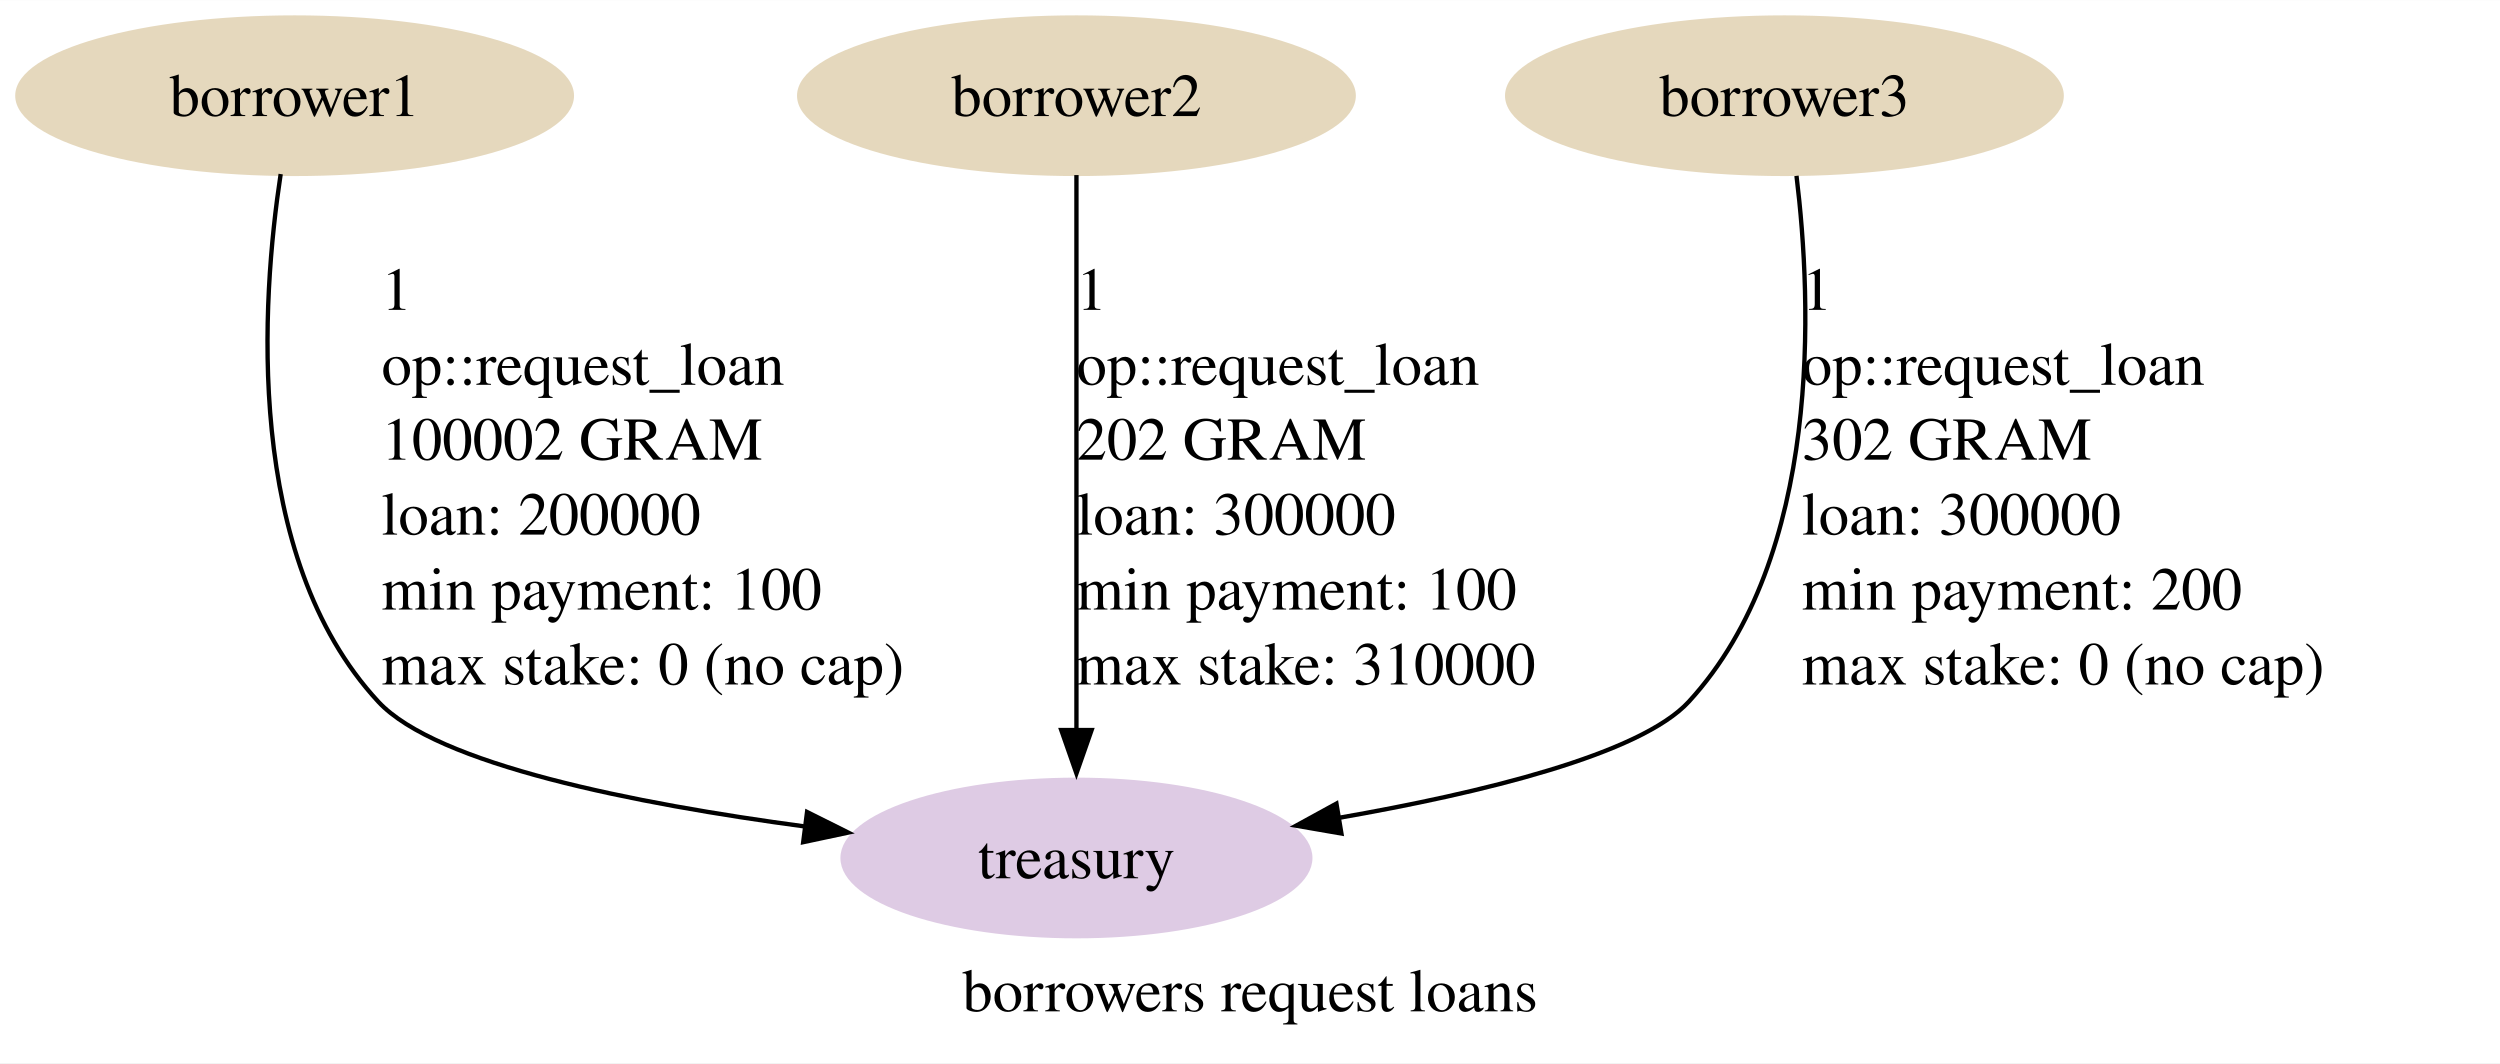
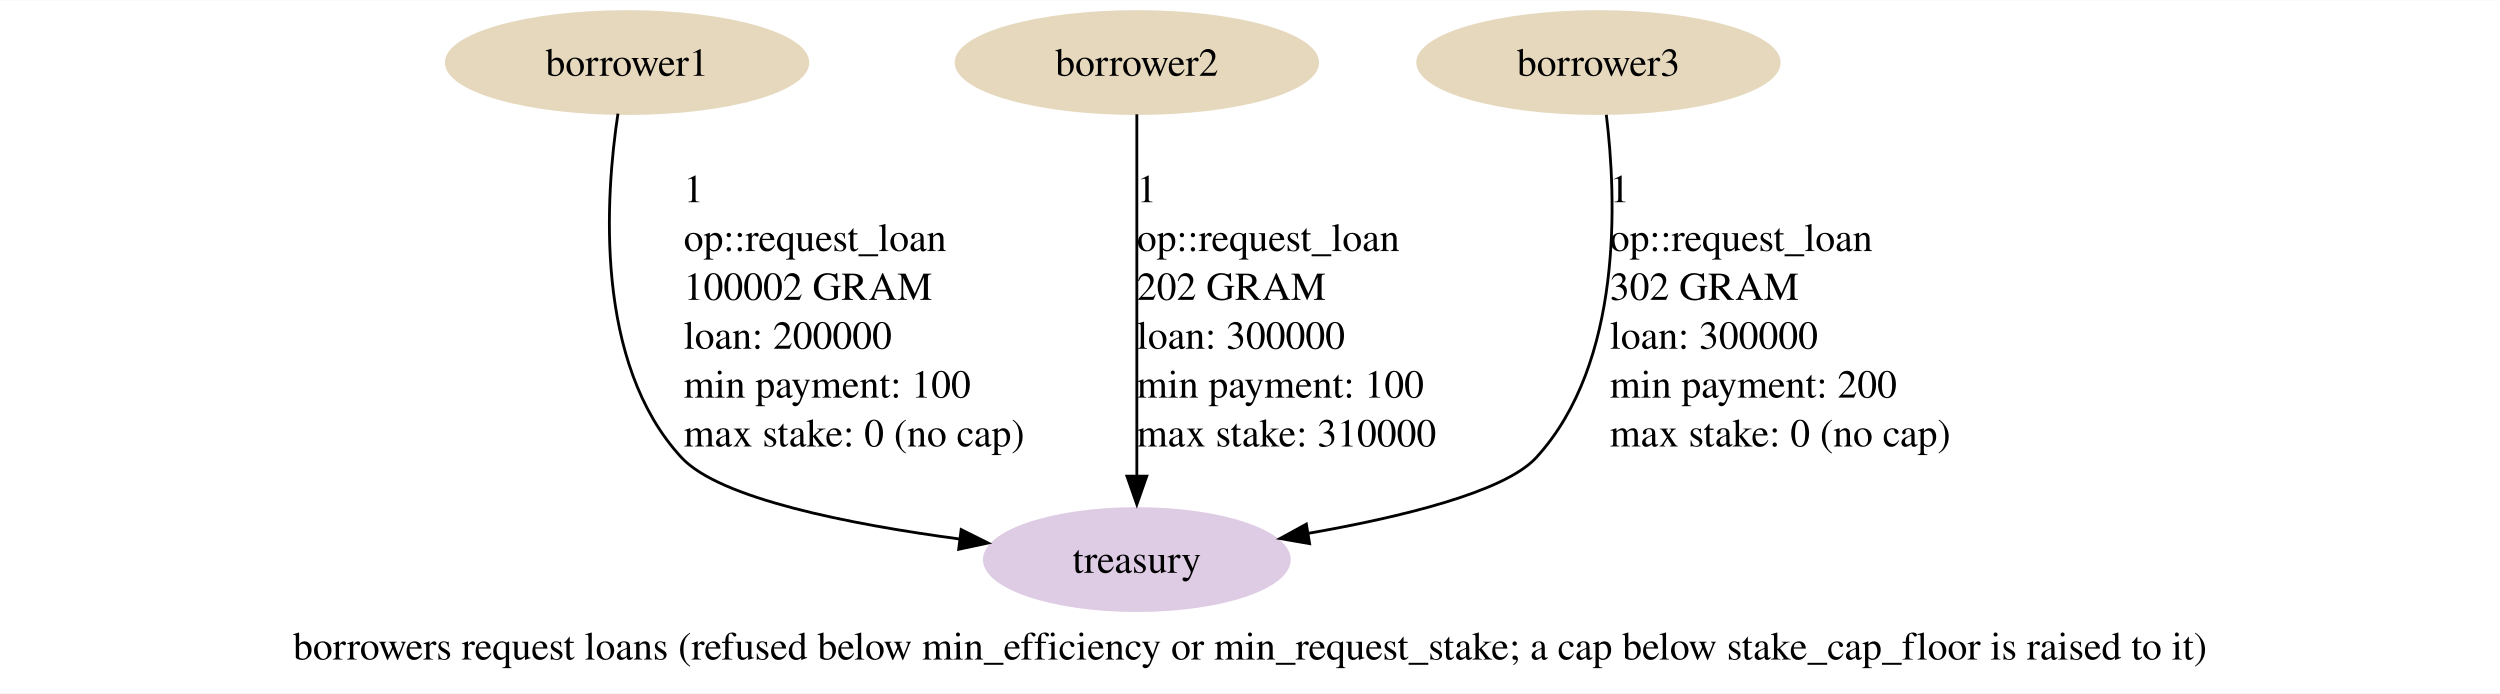
- <svg xmlns="http://www.w3.org/2000/svg" width="576pt" height="245pt" viewBox="0.00 0.00 575.58 244.75">
+ <svg xmlns="http://www.w3.org/2000/svg" width="883pt" height="245pt" viewBox="0.00 0.00 882.75 244.75">
  <g id="graph0" class="graph" transform="scale(1 1) rotate(0) translate(4 240.75)">
-     <polygon fill="white" stroke="none" points="-4,4 -4,-240.75 571.58,-240.75 571.58,4 -4,4" />
-     <text text-anchor="middle" x="283.79" y="-7.95" font-family="Times,serif" font-size="14.00">borrowers request loans</text>
+     <polygon fill="white" stroke="none" points="-4,4 -4,-240.75 878.75,-240.75 878.75,4 -4,4" />
+     <text text-anchor="middle" x="437.38" y="-7.95" font-family="Times,serif" font-size="14.00">borrowers request loans (refused below min_efficiency or min_request_stake; a cap below stake_cap_floor is raised to it)</text>
    <g id="node1" class="node">
-       <ellipse fill="#e5d8bd" stroke="#e5d8bd" cx="63.83" cy="-218.75" rx="63.83" ry="18" />
-       <text text-anchor="middle" x="63.83" y="-214.07" font-family="Times,serif" font-size="14.00">borrower1</text>
+       <ellipse fill="#e5d8bd" stroke="#e5d8bd" cx="217.42" cy="-218.75" rx="63.83" ry="18" />
+       <text text-anchor="middle" x="217.42" y="-214.07" font-family="Times,serif" font-size="14.00">borrower1</text>
    </g>
    <g id="node4" class="node">
-       <ellipse fill="#decbe4" stroke="#decbe4" cx="243.83" cy="-43.25" rx="53.84" ry="18" />
-       <text text-anchor="middle" x="243.83" y="-38.58" font-family="Times,serif" font-size="14.00">treasury</text>
+       <ellipse fill="#decbe4" stroke="#decbe4" cx="397.42" cy="-43.25" rx="53.84" ry="18" />
+       <text text-anchor="middle" x="397.42" y="-38.58" font-family="Times,serif" font-size="14.00">treasury</text>
    </g>
    <g id="edge1" class="edge">
-       <path fill="none" stroke="black" d="M60.62,-200.71C56.22,-171.73 52.07,-112.73 83.08,-79.25 96.48,-64.79 142.16,-55.75 181.42,-50.49" />
-       <polygon fill="black" stroke="black" points="181.81,-53.84 191.29,-49.1 180.92,-46.89 181.81,-53.84" />
-       <text text-anchor="start" x="83.83" y="-169.45" font-family="Times,serif" font-size="14.00">1</text>
-       <text text-anchor="start" x="83.83" y="-152.2" font-family="Times,serif" font-size="14.00"> op::request_loan</text>
-       <text text-anchor="start" x="83.83" y="-134.95" font-family="Times,serif" font-size="14.00"> 100002 GRAM</text>
-       <text text-anchor="start" x="83.83" y="-117.7" font-family="Times,serif" font-size="14.00"> loan: 200000</text>
-       <text text-anchor="start" x="83.83" y="-100.45" font-family="Times,serif" font-size="14.00"> min payment: 100</text>
-       <text text-anchor="start" x="83.83" y="-83.2" font-family="Times,serif" font-size="14.00"> max stake: 0 (no cap)</text>
+       <path fill="none" stroke="black" d="M214.2,-200.71C209.81,-171.73 205.65,-112.73 236.67,-79.25 250.06,-64.79 295.74,-55.75 335,-50.49" />
+       <polygon fill="black" stroke="black" points="335.39,-53.84 344.87,-49.1 334.51,-46.89 335.39,-53.84" />
+       <text text-anchor="start" x="237.42" y="-169.45" font-family="Times,serif" font-size="14.00">1</text>
+       <text text-anchor="start" x="237.42" y="-152.2" font-family="Times,serif" font-size="14.00"> op::request_loan</text>
+       <text text-anchor="start" x="237.42" y="-134.95" font-family="Times,serif" font-size="14.00"> 100002 GRAM</text>
+       <text text-anchor="start" x="237.42" y="-117.7" font-family="Times,serif" font-size="14.00"> loan: 200000</text>
+       <text text-anchor="start" x="237.42" y="-100.45" font-family="Times,serif" font-size="14.00"> min payment: 100</text>
+       <text text-anchor="start" x="237.42" y="-83.2" font-family="Times,serif" font-size="14.00"> max stake: 0 (no cap)</text>
    </g>
    <g id="node2" class="node">
-       <ellipse fill="#e5d8bd" stroke="#e5d8bd" cx="243.83" cy="-218.75" rx="63.83" ry="18" />
-       <text text-anchor="middle" x="243.83" y="-214.07" font-family="Times,serif" font-size="14.00">borrower2</text>
+       <ellipse fill="#e5d8bd" stroke="#e5d8bd" cx="397.42" cy="-218.75" rx="63.83" ry="18" />
+       <text text-anchor="middle" x="397.42" y="-214.07" font-family="Times,serif" font-size="14.00">borrower2</text>
    </g>
    <g id="edge2" class="edge">
-       <path fill="none" stroke="black" d="M243.83,-200.48C243.83,-170.55 243.83,-108.77 243.83,-72.51" />
-       <polygon fill="black" stroke="black" points="247.33,-72.71 243.83,-62.71 240.33,-72.71 247.33,-72.71" />
-       <text text-anchor="start" x="243.83" y="-169.45" font-family="Times,serif" font-size="14.00">1</text>
-       <text text-anchor="start" x="243.83" y="-152.2" font-family="Times,serif" font-size="14.00"> op::request_loan</text>
-       <text text-anchor="start" x="243.83" y="-134.95" font-family="Times,serif" font-size="14.00"> 202 GRAM</text>
-       <text text-anchor="start" x="243.83" y="-117.7" font-family="Times,serif" font-size="14.00"> loan: 300000</text>
-       <text text-anchor="start" x="243.83" y="-100.45" font-family="Times,serif" font-size="14.00"> min payment: 100</text>
-       <text text-anchor="start" x="243.83" y="-83.2" font-family="Times,serif" font-size="14.00"> max stake: 310000</text>
+       <path fill="none" stroke="black" d="M397.42,-200.48C397.42,-170.55 397.42,-108.77 397.42,-72.51" />
+       <polygon fill="black" stroke="black" points="400.92,-72.71 397.42,-62.71 393.92,-72.71 400.92,-72.71" />
+       <text text-anchor="start" x="397.42" y="-169.45" font-family="Times,serif" font-size="14.00">1</text>
+       <text text-anchor="start" x="397.42" y="-152.2" font-family="Times,serif" font-size="14.00"> op::request_loan</text>
+       <text text-anchor="start" x="397.42" y="-134.95" font-family="Times,serif" font-size="14.00"> 202 GRAM</text>
+       <text text-anchor="start" x="397.42" y="-117.7" font-family="Times,serif" font-size="14.00"> loan: 300000</text>
+       <text text-anchor="start" x="397.42" y="-100.45" font-family="Times,serif" font-size="14.00"> min payment: 100</text>
+       <text text-anchor="start" x="397.42" y="-83.2" font-family="Times,serif" font-size="14.00"> max stake: 310000</text>
    </g>
    <g id="node3" class="node">
-       <ellipse fill="#e5d8bd" stroke="#e5d8bd" cx="406.83" cy="-218.75" rx="63.83" ry="18" />
-       <text text-anchor="middle" x="406.83" y="-214.07" font-family="Times,serif" font-size="14.00">borrower3</text>
+       <ellipse fill="#e5d8bd" stroke="#e5d8bd" cx="560.42" cy="-218.75" rx="63.83" ry="18" />
+       <text text-anchor="middle" x="560.42" y="-214.07" font-family="Times,serif" font-size="14.00">borrower3</text>
    </g>
    <g id="edge3" class="edge">
-       <path fill="none" stroke="black" d="M409.61,-200.3C413.17,-171.23 415.62,-112.79 384.83,-79.25 373.68,-67.09 337.09,-58.22 303.99,-52.45" />
-       <polygon fill="black" stroke="black" points="304.84,-48.88 294.4,-50.69 303.69,-55.78 304.84,-48.88" />
-       <text text-anchor="start" x="410.83" y="-169.45" font-family="Times,serif" font-size="14.00">1</text>
-       <text text-anchor="start" x="410.83" y="-152.2" font-family="Times,serif" font-size="14.00"> op::request_loan</text>
-       <text text-anchor="start" x="410.83" y="-134.95" font-family="Times,serif" font-size="14.00"> 302 GRAM</text>
-       <text text-anchor="start" x="410.83" y="-117.7" font-family="Times,serif" font-size="14.00"> loan: 300000</text>
-       <text text-anchor="start" x="410.83" y="-100.45" font-family="Times,serif" font-size="14.00"> min payment: 200</text>
-       <text text-anchor="start" x="410.83" y="-83.2" font-family="Times,serif" font-size="14.00"> max stake: 0 (no cap)</text>
+       <path fill="none" stroke="black" d="M563.19,-200.3C566.75,-171.23 569.2,-112.79 538.42,-79.25 527.26,-67.09 490.68,-58.22 457.57,-52.45" />
+       <polygon fill="black" stroke="black" points="458.42,-48.88 447.98,-50.69 457.27,-55.78 458.42,-48.88" />
+       <text text-anchor="start" x="564.42" y="-169.45" font-family="Times,serif" font-size="14.00">1</text>
+       <text text-anchor="start" x="564.42" y="-152.2" font-family="Times,serif" font-size="14.00"> op::request_loan</text>
+       <text text-anchor="start" x="564.42" y="-134.95" font-family="Times,serif" font-size="14.00"> 302 GRAM</text>
+       <text text-anchor="start" x="564.42" y="-117.7" font-family="Times,serif" font-size="14.00"> loan: 300000</text>
+       <text text-anchor="start" x="564.42" y="-100.45" font-family="Times,serif" font-size="14.00"> min payment: 200</text>
+       <text text-anchor="start" x="564.42" y="-83.2" font-family="Times,serif" font-size="14.00"> max stake: 0 (no cap)</text>
    </g>
  </g>
</svg>
